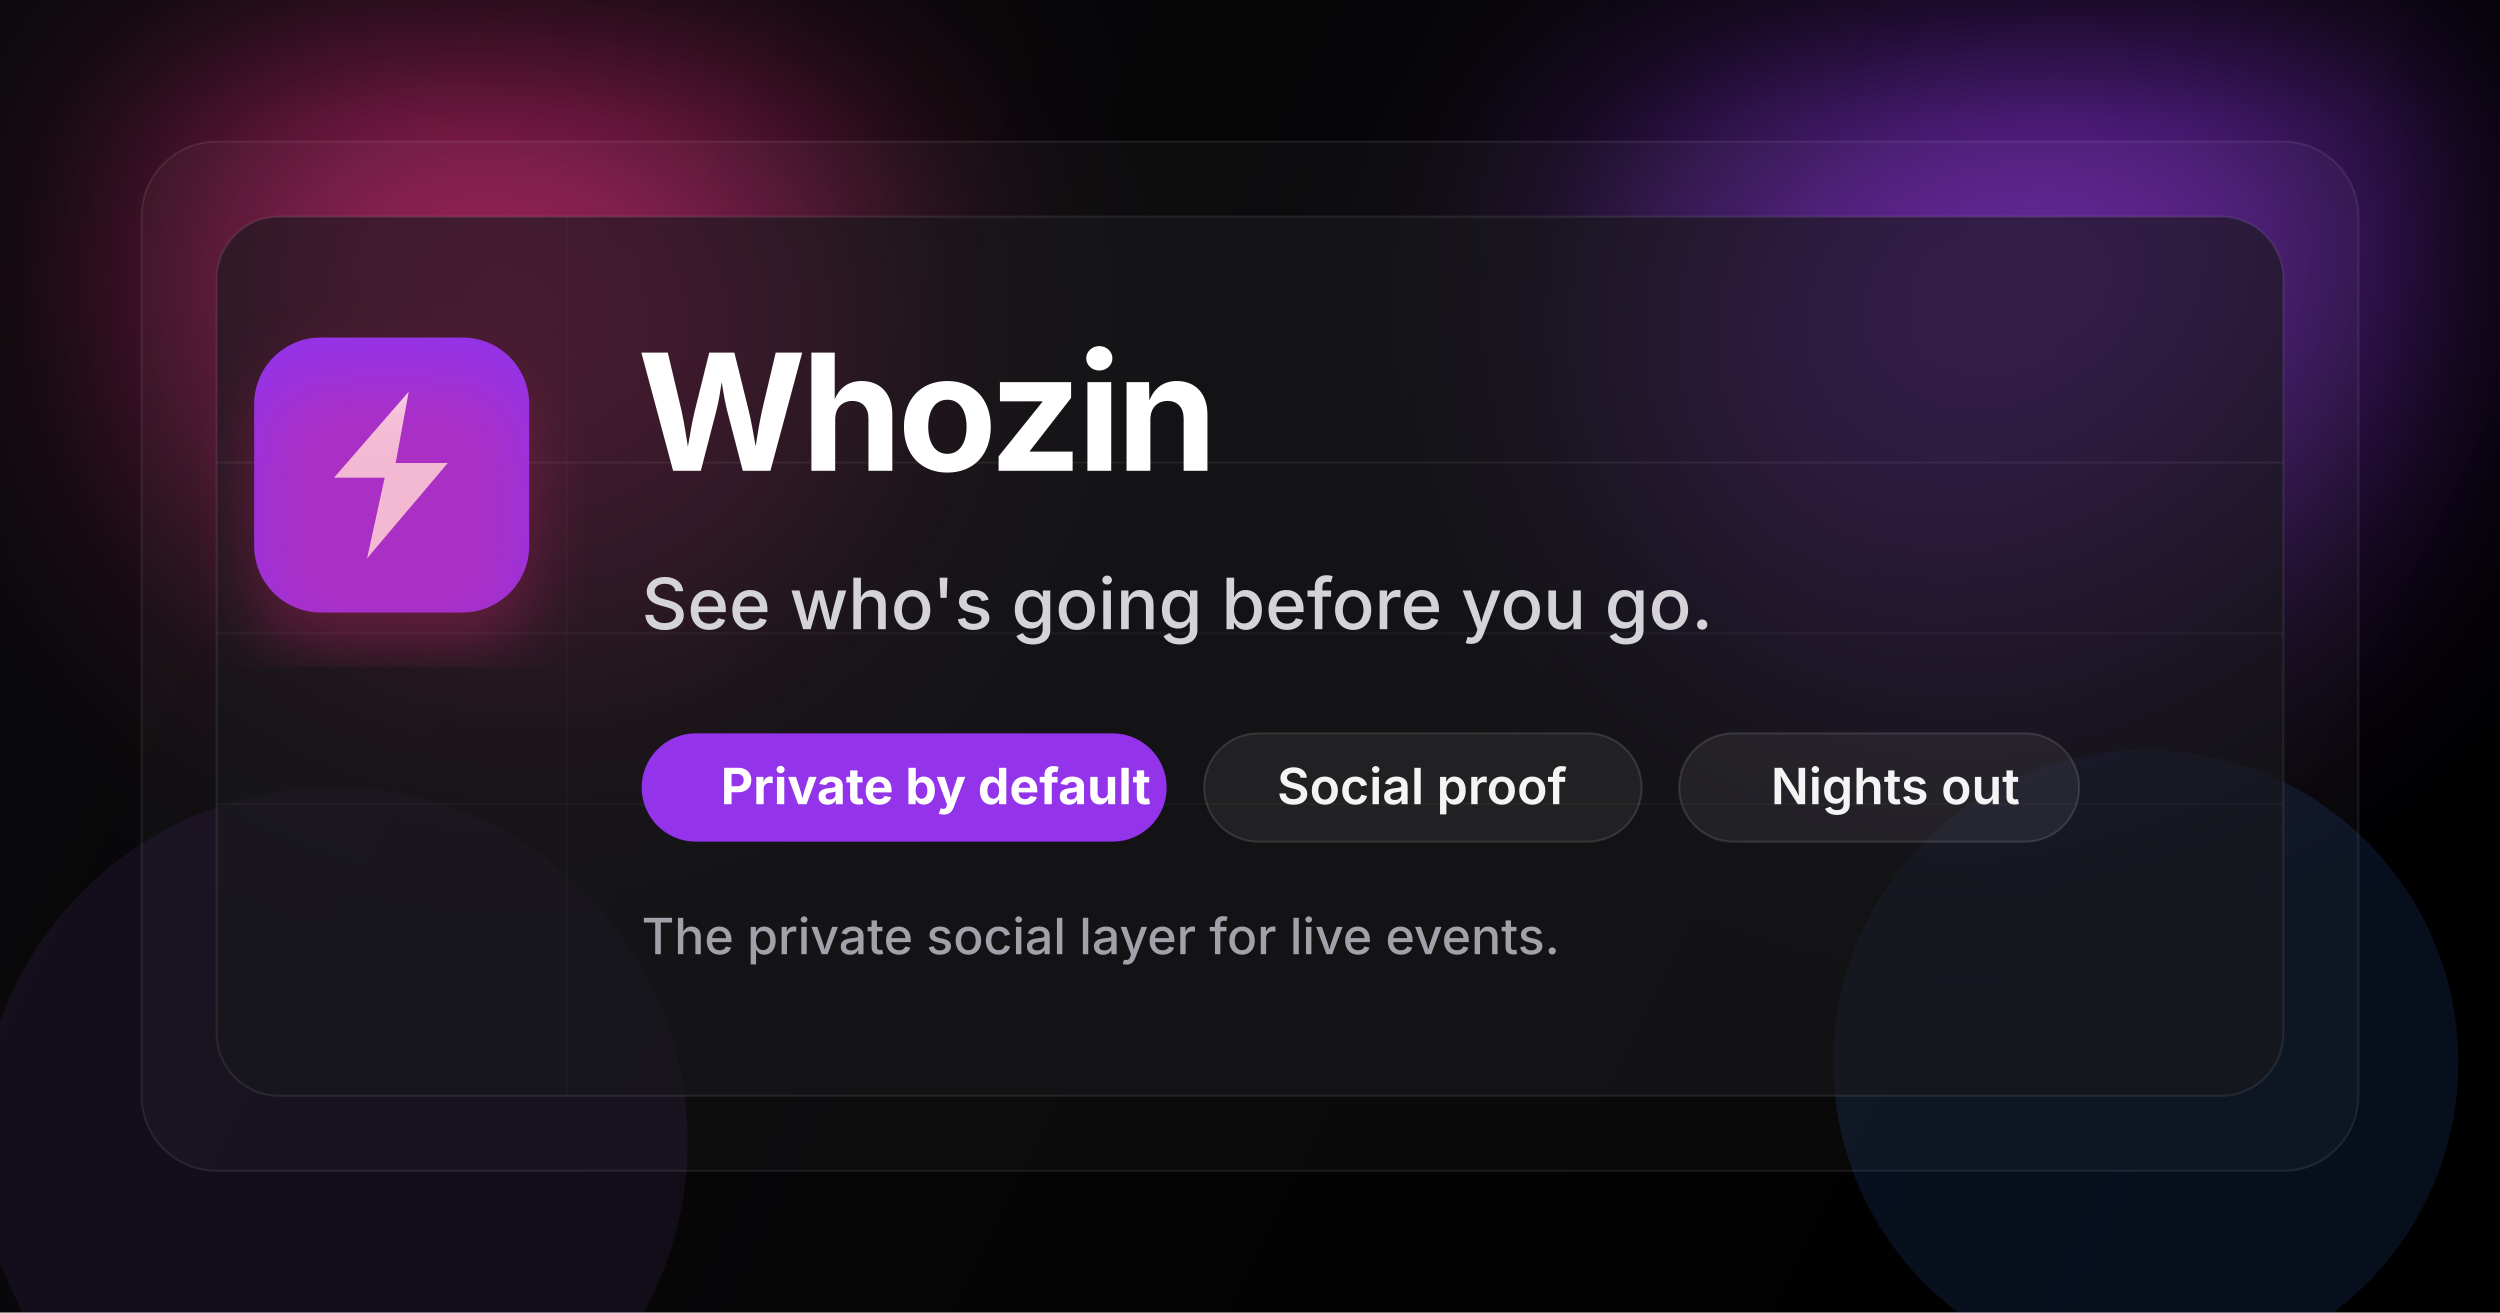
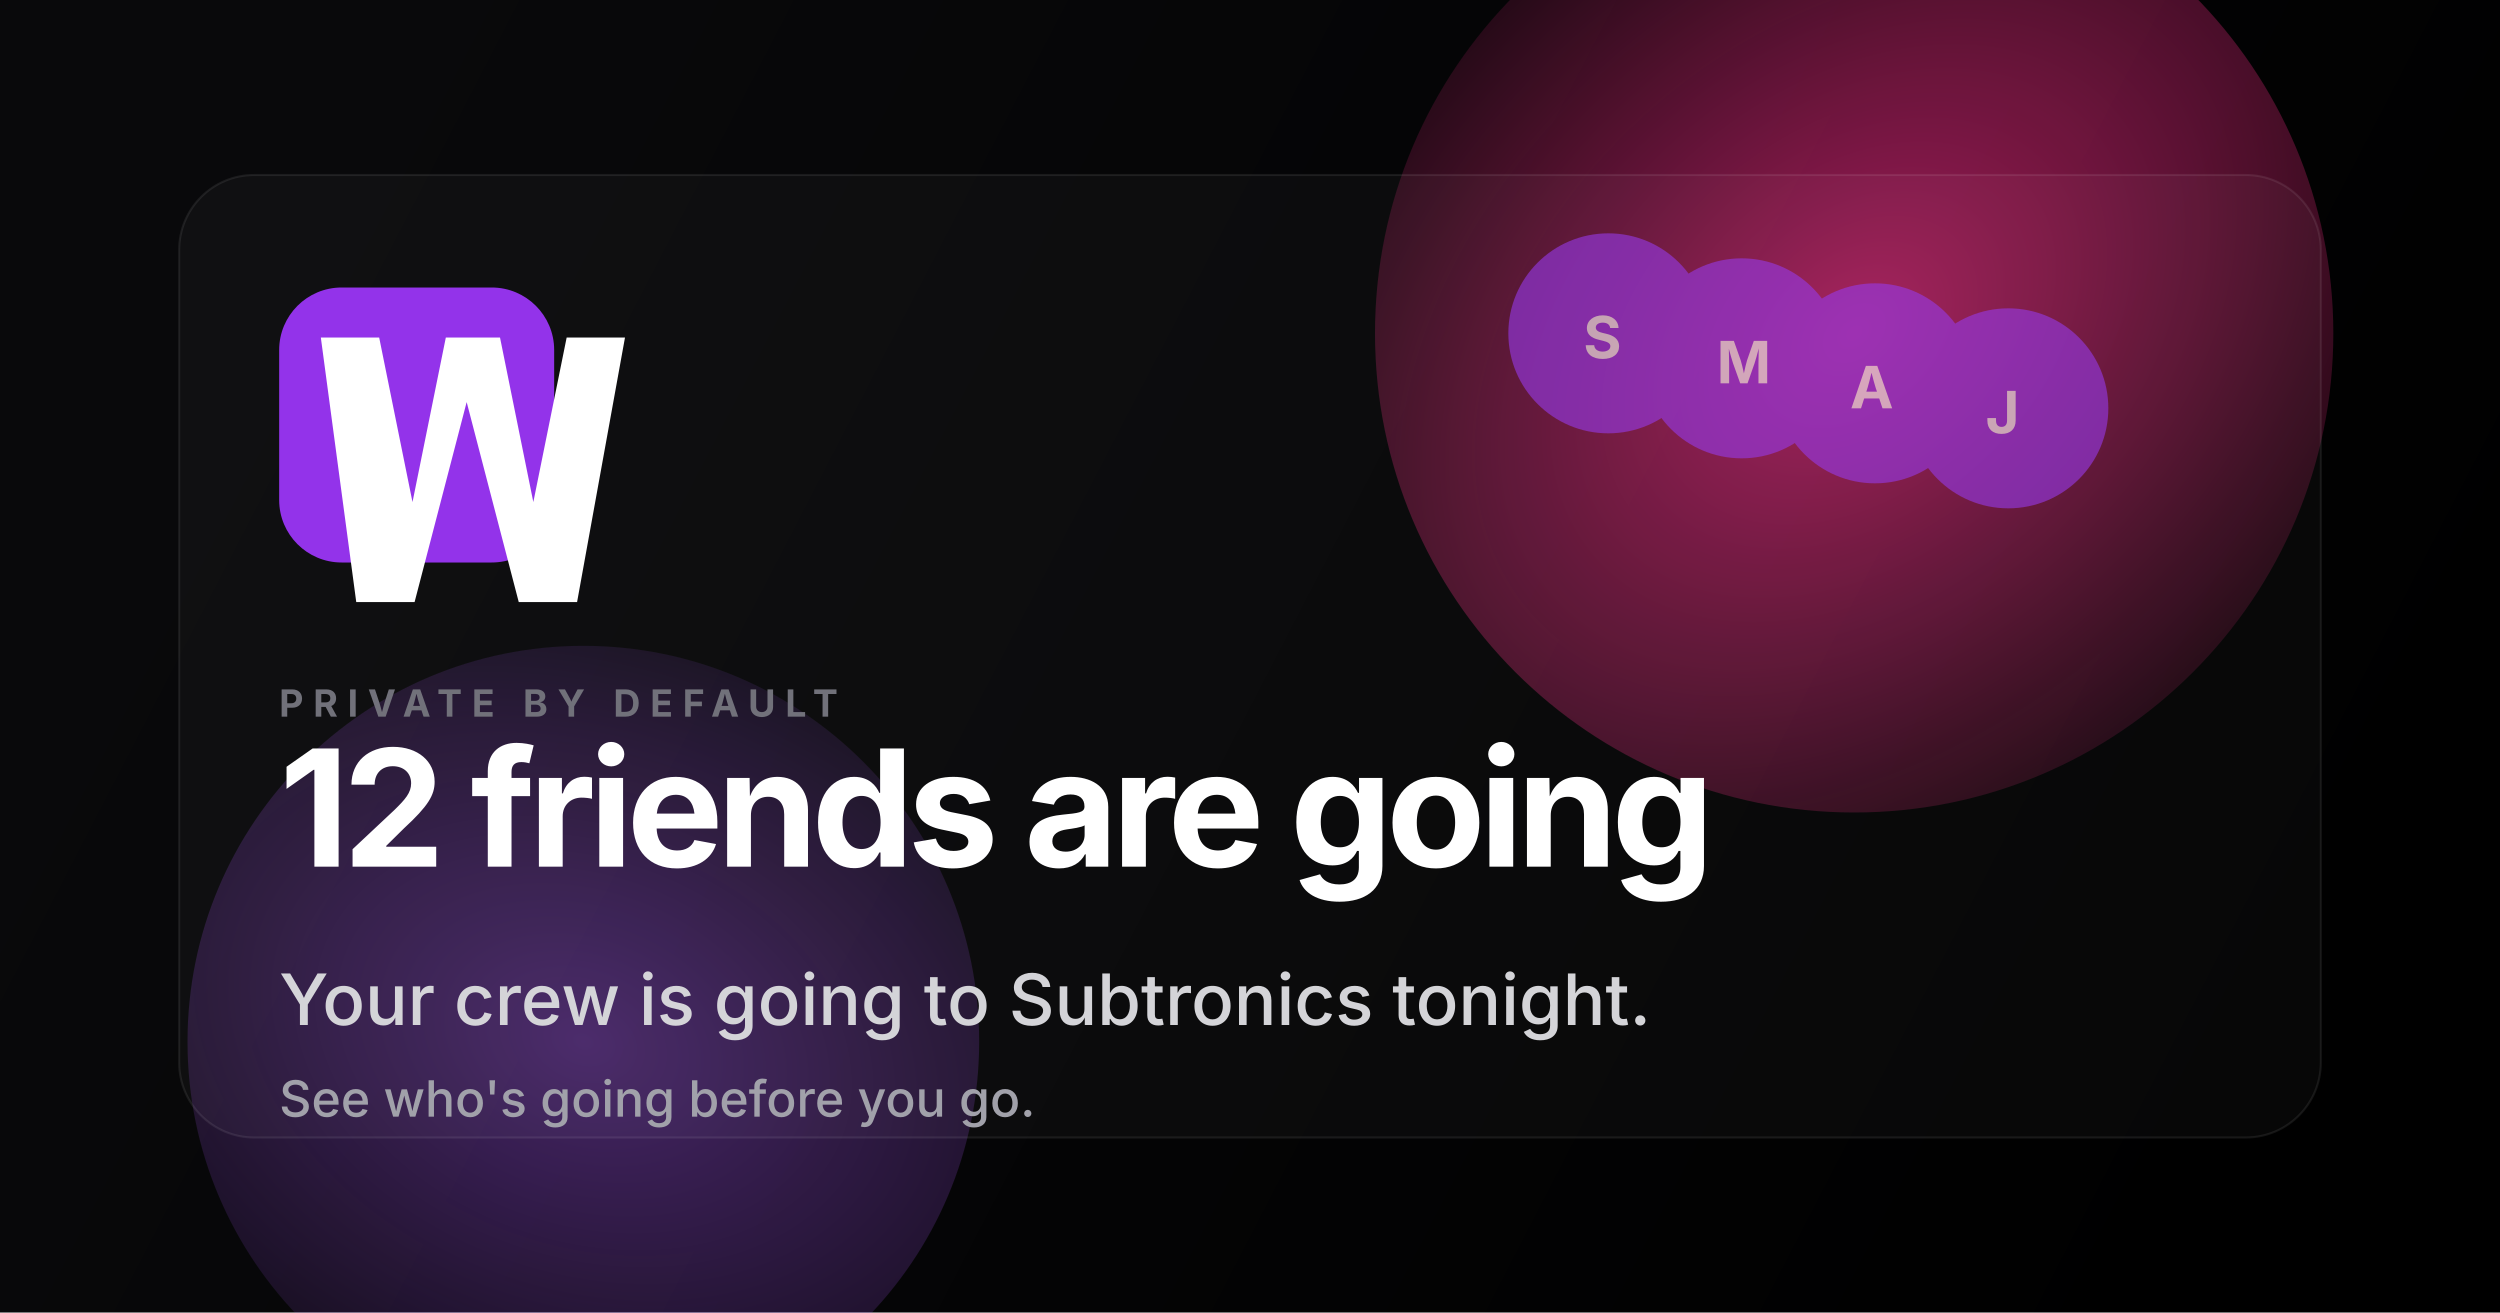
<svg xmlns="http://www.w3.org/2000/svg" width="1200" height="630" viewBox="0 0 1200 630" fill="none">
  <defs>
-     <linearGradient id="bg" x1="140" y1="90" x2="1080" y2="560" gradientUnits="userSpaceOnUse">
+     <linearGradient id="whozinBg" x1="140" y1="84" x2="1074" y2="568" gradientUnits="userSpaceOnUse">
      <stop stop-color="#09090B" />
      <stop offset="1" stop-color="#000000" />
    </linearGradient>
-     <radialGradient id="pinkGlow" cx="0" cy="0" r="1" gradientUnits="userSpaceOnUse" gradientTransform="translate(245 145) rotate(35) scale(350 260)">
-       <stop stop-color="#DB2777" stop-opacity="0.85" />
+     <radialGradient id="pinkGlow" cx="0" cy="0" r="1" gradientUnits="userSpaceOnUse" gradientTransform="translate(890 160) rotate(140) scale(410 290)">
+       <stop stop-color="#DB2777" stop-opacity="0.75" />
      <stop offset="1" stop-color="#DB2777" stop-opacity="0" />
    </radialGradient>
-     <radialGradient id="purpleGlow" cx="0" cy="0" r="1" gradientUnits="userSpaceOnUse" gradientTransform="translate(965 135) rotate(145) scale(380 260)">
-       <stop stop-color="#9333EA" stop-opacity="0.82" />
-       <stop offset="1" stop-color="#9333EA" stop-opacity="0" />
+     <radialGradient id="violetGlow" cx="0" cy="0" r="1" gradientUnits="userSpaceOnUse" gradientTransform="translate(280 500) rotate(20) scale(360 260)">
+       <stop stop-color="#A855F7" stop-opacity="0.4" />
+       <stop offset="1" stop-color="#A855F7" stop-opacity="0" />
    </radialGradient>
-     <linearGradient id="tile" x1="0" y1="0" x2="132" y2="132" gradientUnits="userSpaceOnUse">
+     <linearGradient id="whozinTile" x1="0" y1="0" x2="132" y2="132" gradientUnits="userSpaceOnUse">
      <stop stop-color="#EC4899" />
+       <stop offset="0.5" stop-color="#A855F7" />
      <stop offset="1" stop-color="#9333EA" />
    </linearGradient>
-     <filter id="blurLarge" x="-120" y="-120" width="1440" height="870" filterUnits="userSpaceOnUse" color-interpolation-filters="sRGB">
-       <feGaussianBlur stdDeviation="60" />
-     </filter>
-     <filter id="shadow" x="96" y="136" width="184" height="184" filterUnits="userSpaceOnUse" color-interpolation-filters="sRGB">
-       <feOffset dy="18" />
-       <feGaussianBlur stdDeviation="16" />
-       <feColorMatrix type="matrix" values="0 0 0 0 0.863 0 0 0 0 0.153 0 0 0 0 0.467 0 0 0 0.32 0" />
-       <feBlend in2="SourceGraphic" mode="normal" />
-     </filter>
  </defs>
-   <rect width="1200" height="630" fill="url(#bg)" />
-   <g filter="url(#blurLarge)">
-     <circle cx="245" cy="145" r="190" fill="url(#pinkGlow)" />
-     <circle cx="965" cy="135" r="220" fill="url(#purpleGlow)" />
+   <rect width="1200" height="630" fill="url(#whozinBg)" />
+   <circle cx="890" cy="160" r="230" fill="url(#pinkGlow)" />
+   <circle cx="280" cy="500" r="190" fill="url(#violetGlow)" />
+   <g opacity="0.6">
+     <rect x="724" y="112" width="96" height="96" rx="48" fill="url(#whozinTile)" />
+     <rect x="788" y="124" width="96" height="96" rx="48" fill="url(#whozinTile)" />
+     <rect x="852" y="136" width="96" height="96" rx="48" fill="url(#whozinTile)" />
+     <rect x="916" y="148" width="96" height="96" rx="48" fill="url(#whozinTile)" />
+     <text x="760" y="172" fill="#FFFFFF" font-family="Inter, Segoe UI, Arial, sans-serif" font-size="28" font-weight="700">S</text>
+     <text x="824" y="184" fill="#FFFFFF" font-family="Inter, Segoe UI, Arial, sans-serif" font-size="28" font-weight="700">M</text>
+     <text x="888" y="196" fill="#FFFFFF" font-family="Inter, Segoe UI, Arial, sans-serif" font-size="28" font-weight="700">A</text>
+     <text x="953" y="208" fill="#FFFFFF" font-family="Inter, Segoe UI, Arial, sans-serif" font-size="28" font-weight="700">J</text>
  </g>
-   <circle cx="1030" cy="510" r="150" fill="#3B82F6" fill-opacity="0.12" />
-   <circle cx="160" cy="548" r="170" fill="#A855F7" fill-opacity="0.08" />
-   <rect x="68" y="68" width="1064" height="494" rx="36" fill="white" fill-opacity="0.03" stroke="white" stroke-opacity="0.08" />
-   <rect x="104" y="104" width="992" height="422" rx="30" fill="#18181B" fill-opacity="0.64" stroke="white" stroke-opacity="0.08" />
-   <g opacity="0.18">
-     <path d="M104 222H1096" stroke="white" stroke-opacity="0.32" />
-     <path d="M104 304H1096" stroke="white" stroke-opacity="0.22" />
-     <path d="M104 386H1096" stroke="white" stroke-opacity="0.16" />
-     <path d="M272 104V526" stroke="white" stroke-opacity="0.12" />
-   </g>
-   <g filter="url(#shadow)">
-     <rect x="122" y="162" width="132" height="132" rx="32" fill="url(#tile)" />
-     <path d="M196.193 188L160.339 229.274H184.66L176.201 268L214.942 222.226H189.937L196.193 188Z" fill="white" />
-   </g>
-   <text x="306" y="226" fill="white" font-family="Inter, Segoe UI, Arial, sans-serif" font-size="78" font-weight="700" letter-spacing="-0.03em">
-     Whozin
+   <rect x="86" y="84" width="1028" height="462" rx="36" fill="rgba(255,255,255,0.03)" stroke="rgba(255,255,255,0.08)" />
+   <rect x="134" y="138" width="132" height="132" rx="30" fill="url(#whozinTile)" />
+   <path d="M154 162H182L198 241L214 162H240L256 241L272 162H300L277 289H249L224 193L199 289H171L154 162Z" fill="#FFFFFF" />
+   <text x="134" y="344" fill="#71717A" font-family="Inter, Segoe UI, Arial, sans-serif" font-size="18" font-weight="700" letter-spacing="0.26em">PRIVATE BY DEFAULT</text>
+   <text x="134" y="416" fill="#FFFFFF" font-family="Inter, Segoe UI, Arial, sans-serif" font-size="78" font-weight="700" letter-spacing="-0.04em">
+     12 friends are going
  </text>
-   <text x="308" y="302" fill="#D4D4D8" font-family="Inter, Segoe UI, Arial, sans-serif" font-size="34" font-weight="500">
+   <text x="134" y="492" fill="#D4D4D8" font-family="Inter, Segoe UI, Arial, sans-serif" font-size="34" font-weight="500">
+     Your crew is going to Subtronics tonight.
+   </text>
+   <text x="134" y="536" fill="#A1A1AA" font-family="Inter, Segoe UI, Arial, sans-serif" font-size="24" font-weight="500">
    See who's going before you go.
  </text>
-   <g>
-     <rect x="308" y="352" width="252" height="52" rx="26" fill="url(#tile)" />
-     <text x="346" y="386" fill="white" font-family="Inter, Segoe UI, Arial, sans-serif" font-size="24" font-weight="700">
-       Private by default
-     </text>
-   </g>
-   <g>
-     <rect x="578" y="352" width="210" height="52" rx="26" fill="white" fill-opacity="0.06" stroke="white" stroke-opacity="0.12" />
-     <text x="613" y="386" fill="#F4F4F5" font-family="Inter, Segoe UI, Arial, sans-serif" font-size="24" font-weight="600">
-       Social proof
-     </text>
-   </g>
-   <g>
-     <rect x="806" y="352" width="192" height="52" rx="26" fill="white" fill-opacity="0.06" stroke="white" stroke-opacity="0.12" />
-     <text x="850" y="386" fill="#F4F4F5" font-family="Inter, Segoe UI, Arial, sans-serif" font-size="24" font-weight="600">
-       Nights out
-     </text>
-   </g>
-   <text x="308" y="458" fill="#A1A1AA" font-family="Inter, Segoe UI, Arial, sans-serif" font-size="24" font-weight="500">
-     The private social layer for live events.
-   </text>
</svg>
